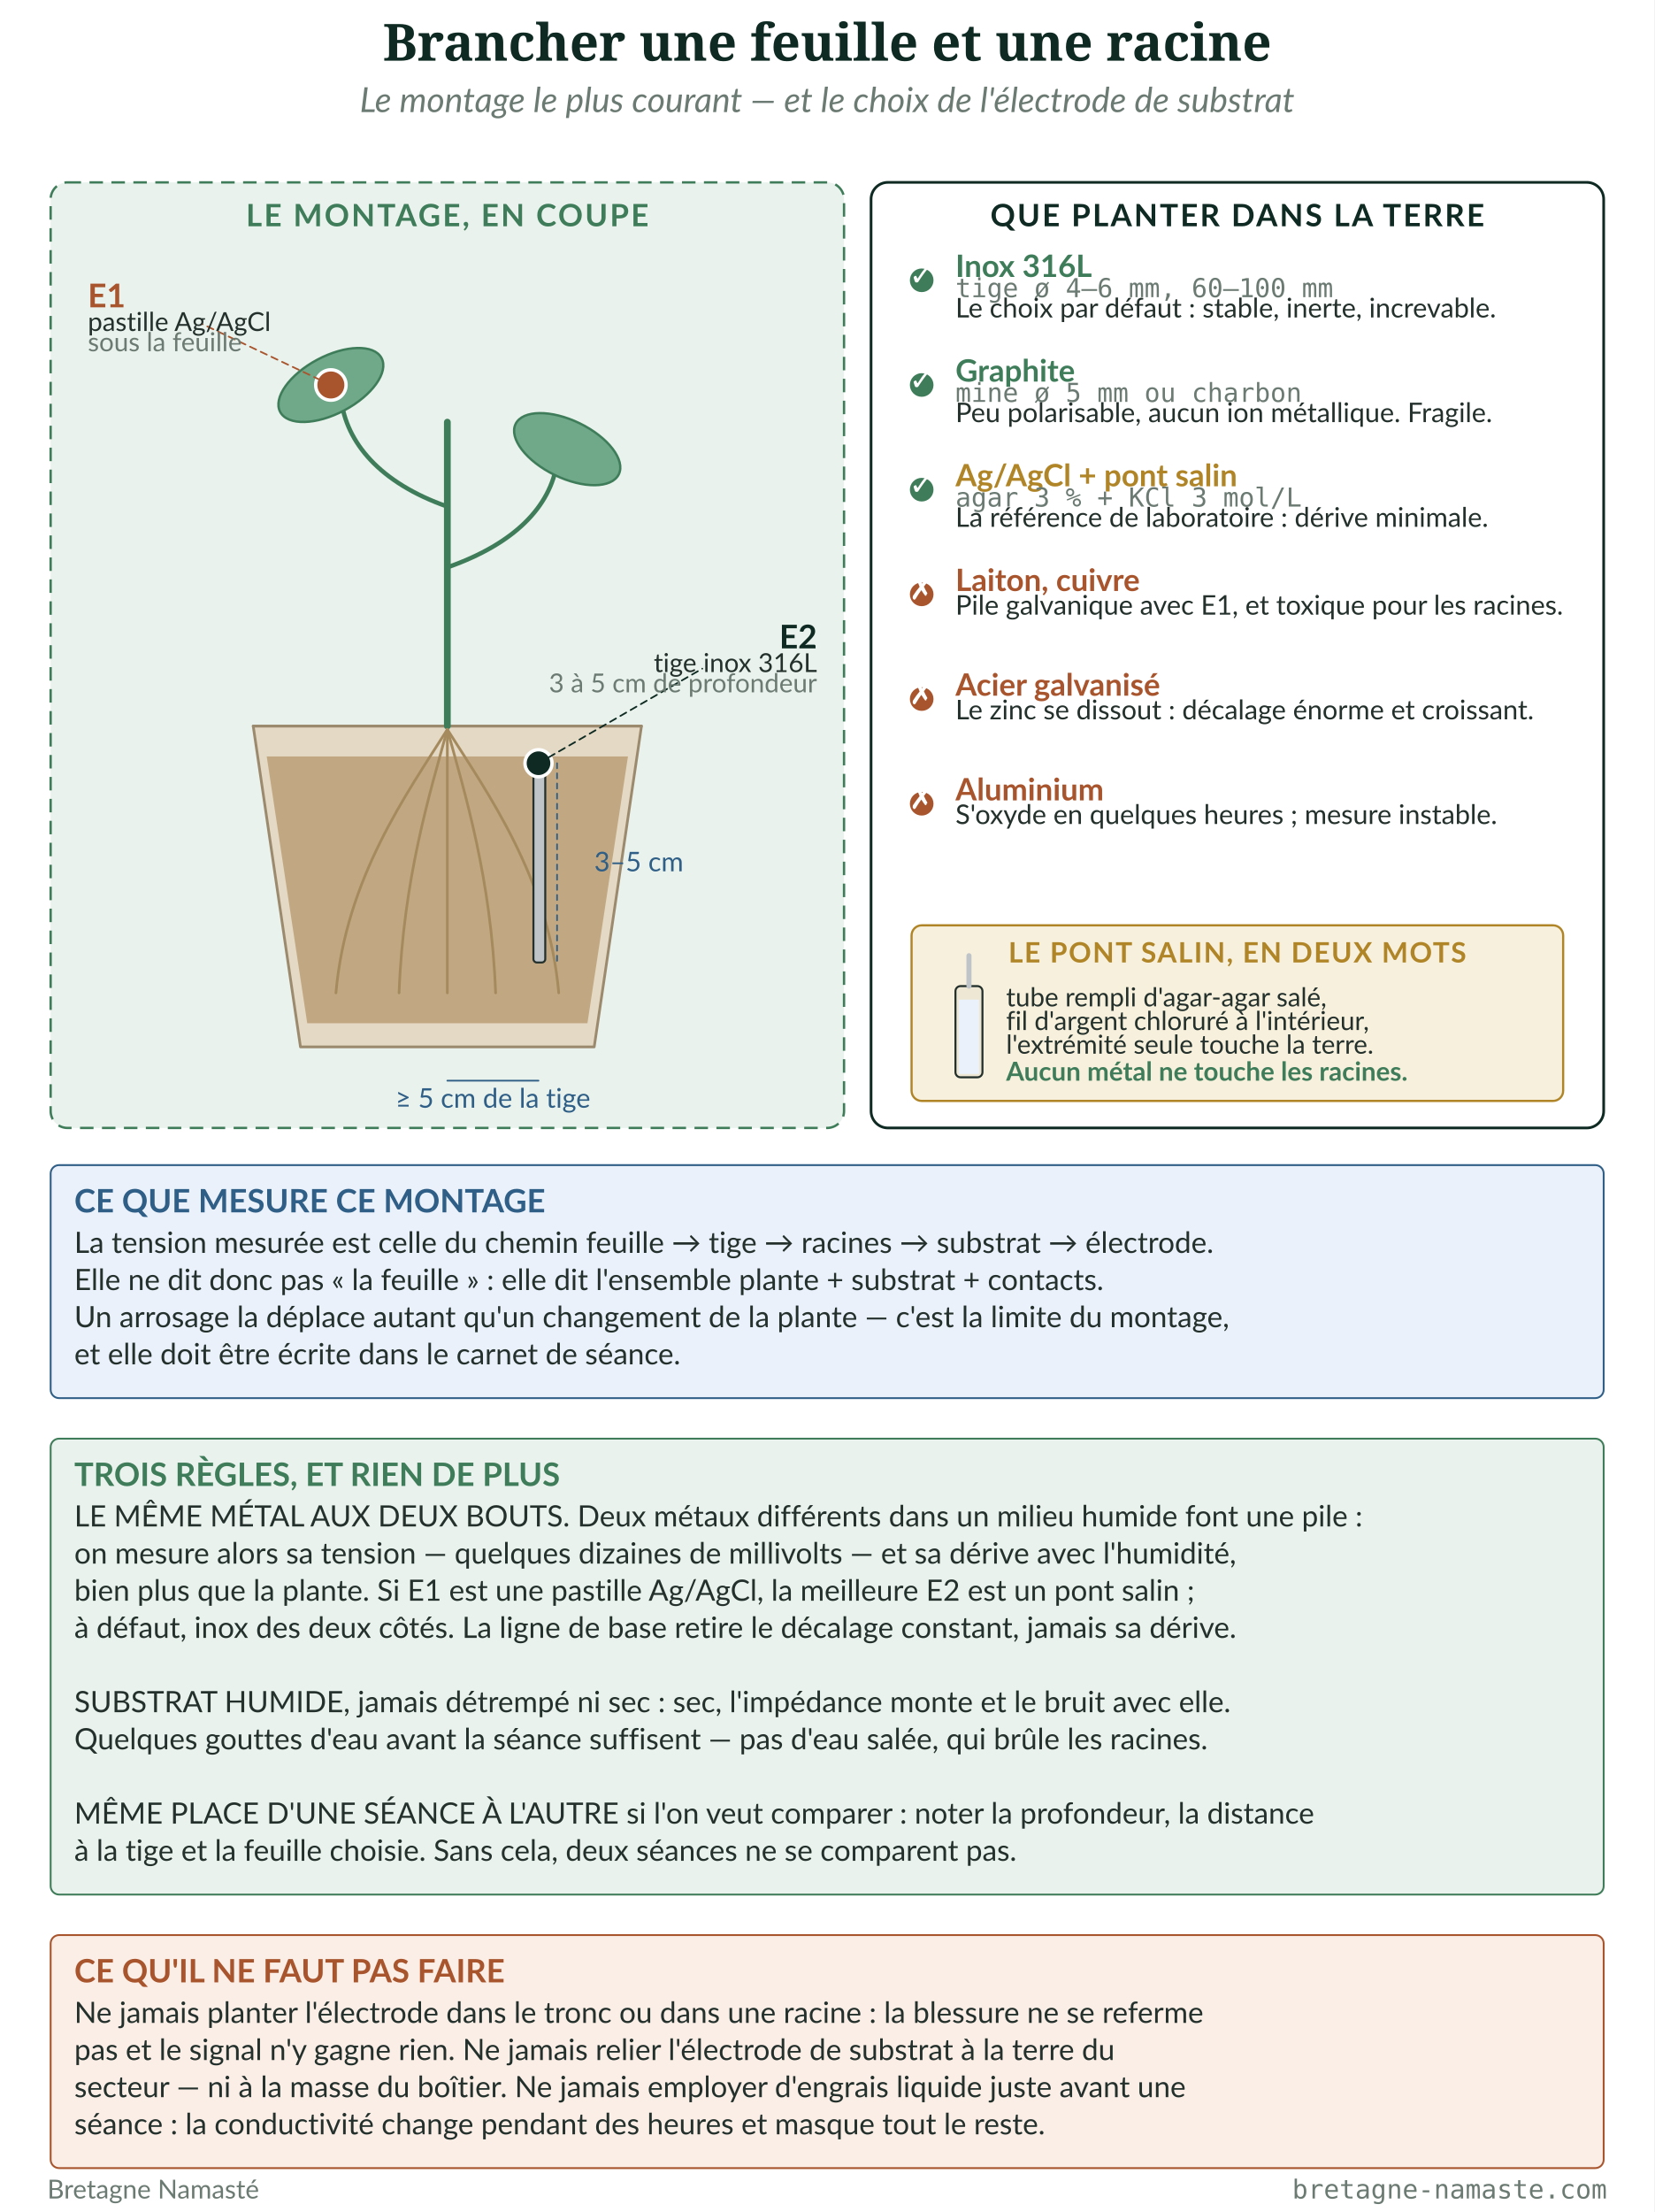
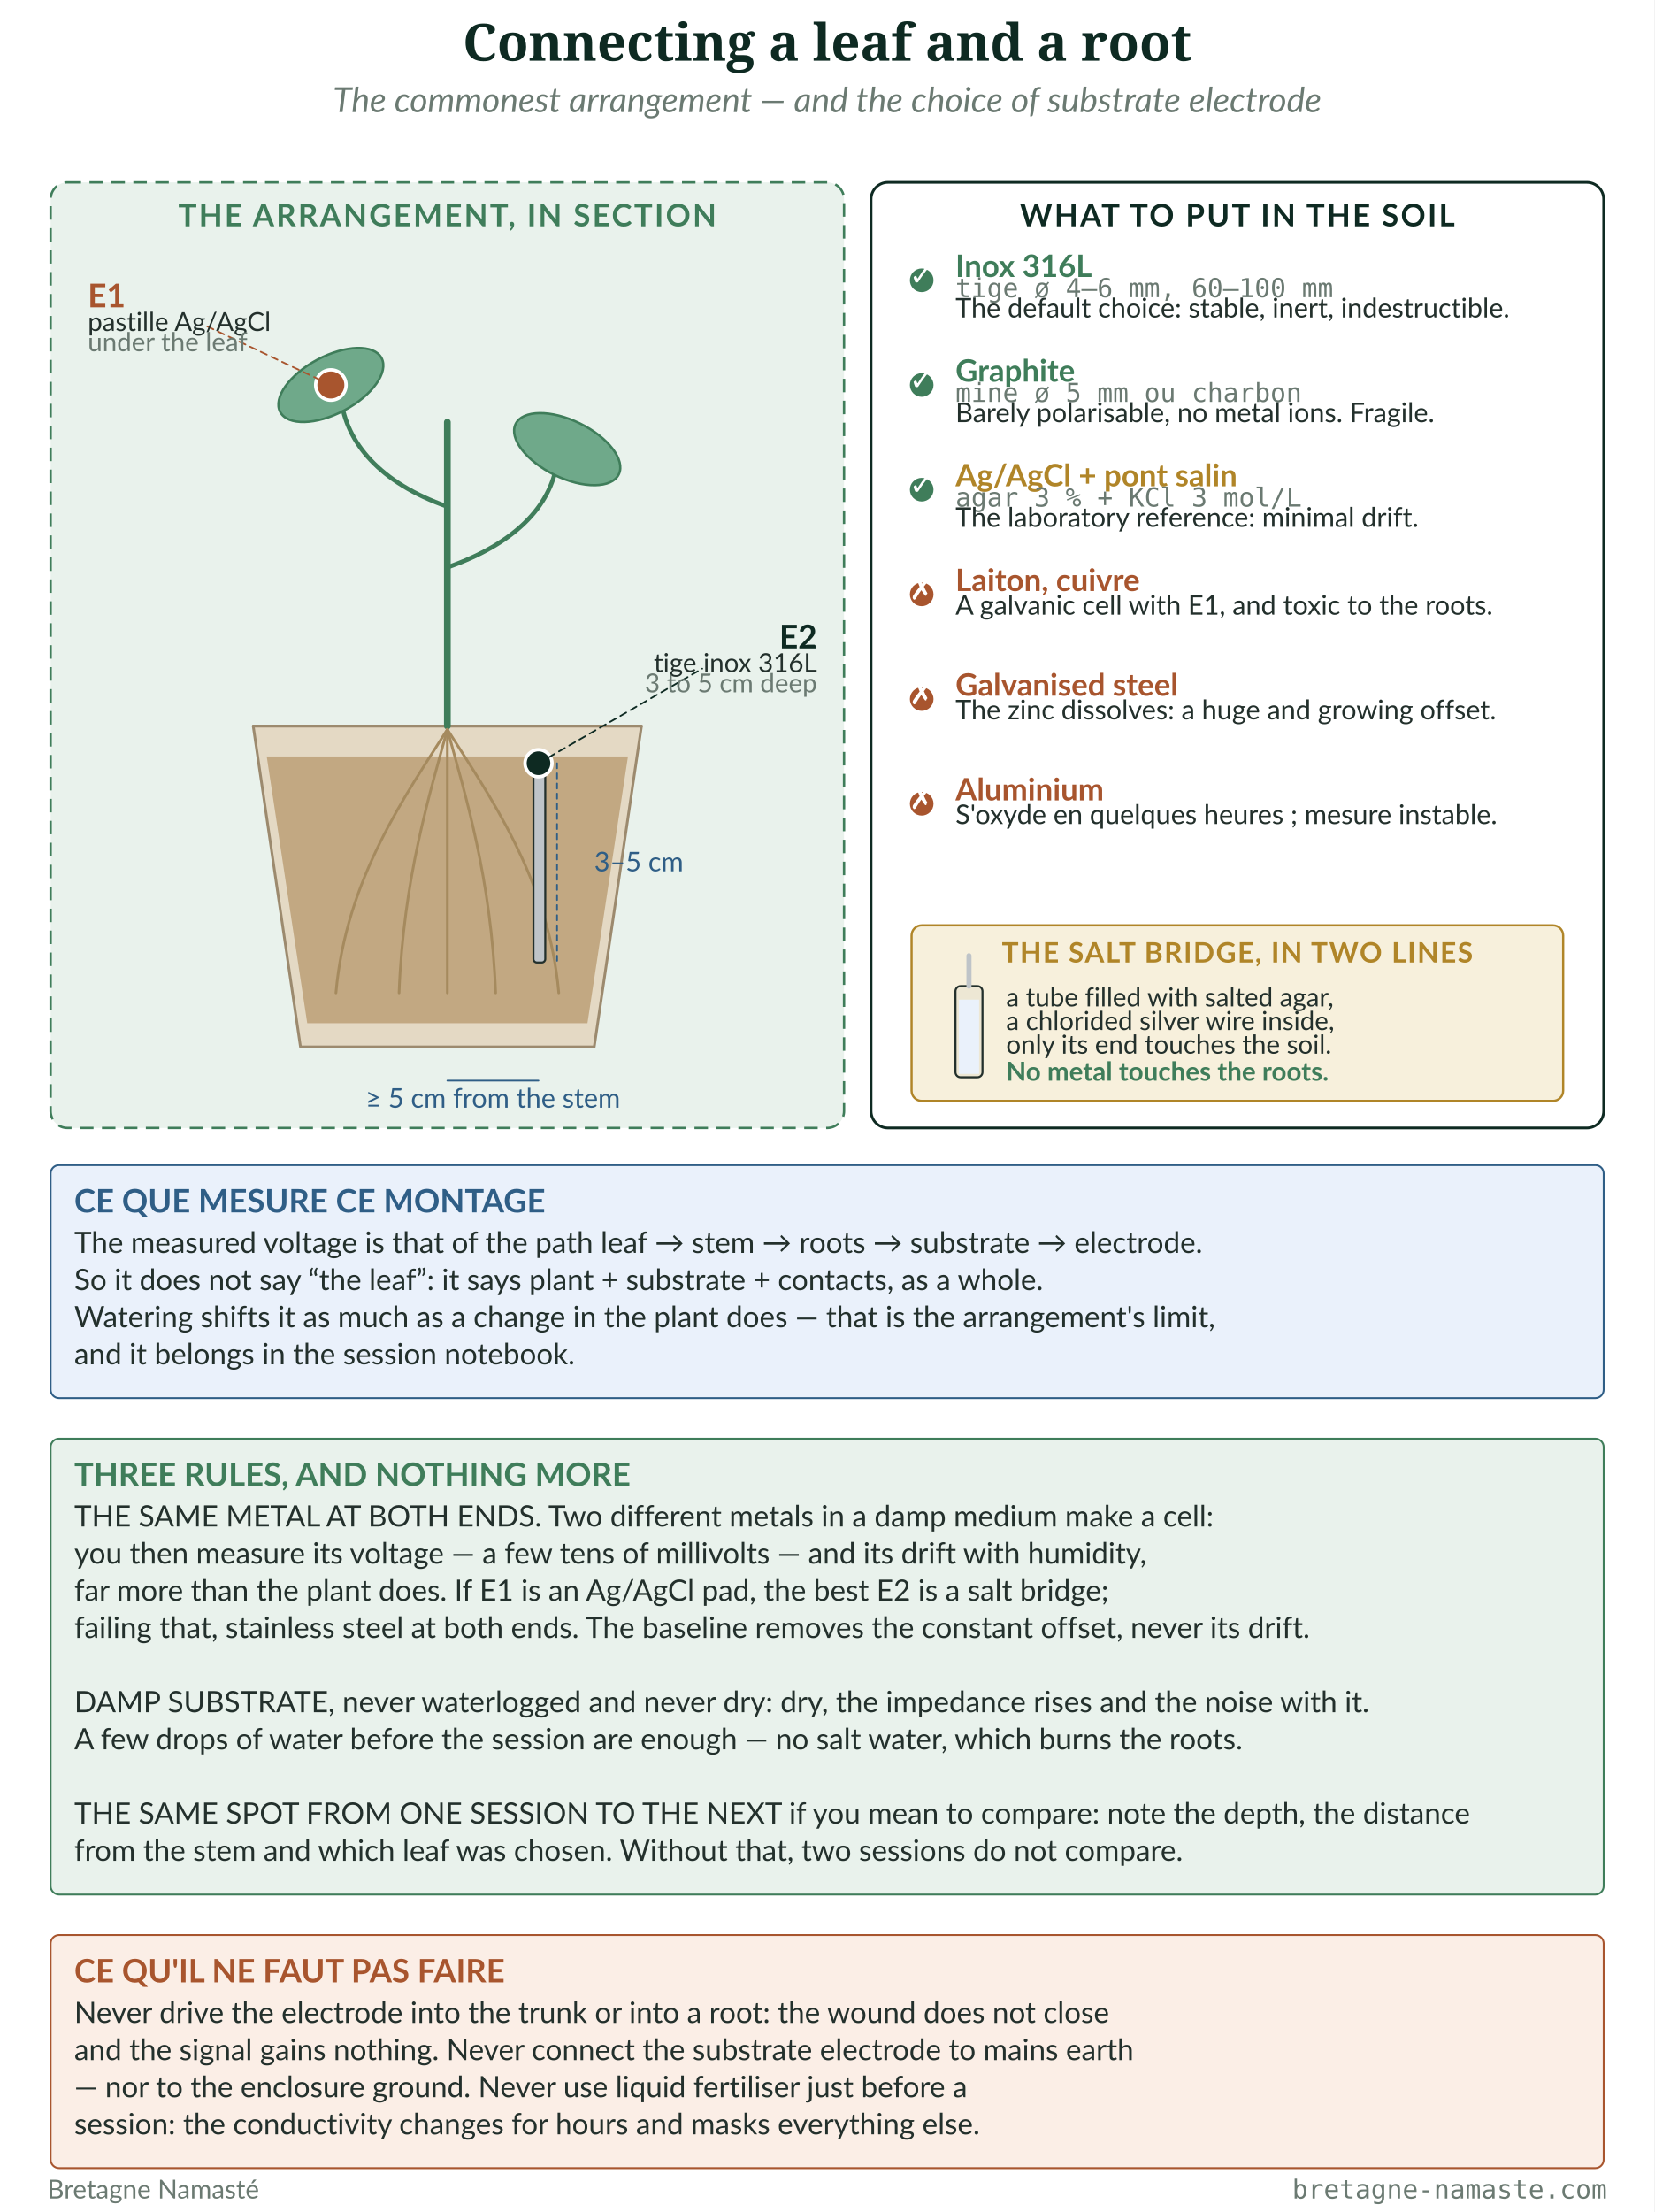
<svg xmlns="http://www.w3.org/2000/svg" viewBox="0 0 980 1310" width="980" height="1310">
  <defs>
    <marker id="ah" viewBox="0 0 10 10" refX="8.5" refY="5" markerWidth="5.5" markerHeight="5.5" orient="auto-start-reverse">
      <path d="M0,0 L10,5 L0,10 z" fill="#B08528" />
    </marker>
    <marker id="ahb" viewBox="0 0 10 10" refX="8.5" refY="5" markerWidth="5.5" markerHeight="5.5" orient="auto-start-reverse">
      <path d="M0,0 L10,5 L0,10 z" fill="#2F5E86" />
    </marker>
    <marker id="ahv" viewBox="0 0 10 10" refX="8.5" refY="5" markerWidth="5.5" markerHeight="5.5" orient="auto-start-reverse">
      <path d="M0,0 L10,5 L0,10 z" fill="#3F7D5A" />
    </marker>
    <marker id="ahk" viewBox="0 0 10 10" refX="8.5" refY="5" markerWidth="5" markerHeight="5" orient="auto-start-reverse">
      <path d="M0,0 L10,5 L0,10 z" fill="#23302C" />
    </marker>
    <marker id="ahc" viewBox="0 0 10 10" refX="8.5" refY="5" markerWidth="5.5" markerHeight="5.5" orient="auto-start-reverse">
      <path d="M0,0 L10,5 L0,10 z" fill="#A8552E" />
    </marker>
    <pattern id="hatch" width="7" height="7" patternTransform="rotate(45)" patternUnits="userSpaceOnUse">
      <line x1="0" y1="0" x2="0" y2="7" stroke="#E0C073" stroke-width="2.4" />
    </pattern>
    <pattern id="hatchb" width="7" height="7" patternTransform="rotate(45)" patternUnits="userSpaceOnUse">
      <line x1="0" y1="0" x2="0" y2="7" stroke="#cfe0f2" stroke-width="2.8" />
    </pattern>
  </defs>
  <rect width="980" height="1310" fill="#FFFFFF" />
-   <text x="490.0" y="35.955" font-family="Cormorant Garamond, serif" font-size="30.42" fill="#0E2A22" text-anchor="middle" font-weight="700" font-style="normal" letter-spacing="0">Brancher une feuille et une racine</text>
-   <text x="490.0" y="66.379" font-family="Lato, sans-serif" font-size="20.47" fill="#6B7A72" text-anchor="middle" font-weight="400" font-style="italic" letter-spacing="0">Le montage le plus courant — et le choix de l'électrode de substrat</text>
+   <text x="490.0" y="35.955" font-family="Cormorant Garamond, serif" font-size="30.42" fill="#0E2A22" text-anchor="middle" font-weight="700" font-style="normal" letter-spacing="0">Connecting a leaf and a root</text>
+   <text x="490.0" y="66.379" font-family="Lato, sans-serif" font-size="20.47" fill="#6B7A72" text-anchor="middle" font-weight="400" font-style="italic" letter-spacing="0">The commonest arrangement — and the choice of substrate electrode</text>
  <rect x="30" y="108" width="470" height="560" rx="10" fill="#E9F2EC" stroke="#3F7D5A" stroke-width="1.4" stroke-dasharray="8 5" />
-   <text x="265" y="134" font-family="Lato, sans-serif" font-size="18.25" fill="#3F7D5A" text-anchor="middle" font-weight="700" font-style="normal" letter-spacing="1.2">LE MONTAGE, EN COUPE</text>
+   <text x="265" y="134" font-family="Lato, sans-serif" font-size="18.25" fill="#3F7D5A" text-anchor="middle" font-weight="700" font-style="normal" letter-spacing="1.2">THE ARRANGEMENT, IN SECTION</text>
  <path d="M150 430 L 178 620 L 352 620 L 380 430 Z" fill="#E4D9C4" stroke="#9C8A6E" stroke-width="1.6" stroke-linecap="round" stroke-linejoin="round" />
  <path d="M150 430 L 380 430" fill="none" stroke="#9C8A6E" stroke-width="1.6" stroke-linecap="round" stroke-linejoin="round" />
  <path d="M158 448 L 182 606 L 348 606 L 372 448 Z" fill="#C2A882" stroke="none" stroke-width="0" stroke-linecap="round" stroke-linejoin="round" />
  <path d="M265 430 L 265 250" fill="none" stroke="#3F7D5A" stroke-width="4.0" stroke-linecap="round" stroke-linejoin="round" />
  <path d="M265 300 C 225 286, 205 262, 202 236" fill="none" stroke="#3F7D5A" stroke-width="2.6" stroke-linecap="round" stroke-linejoin="round" />
  <path d="M265 336 C 305 322, 326 300, 330 274" fill="none" stroke="#3F7D5A" stroke-width="2.6" stroke-linecap="round" stroke-linejoin="round" />
  <g transform="rotate(-28,196,228)">
    <ellipse cx="196" cy="228" rx="34" ry="17" fill="#6FA98A" stroke="#3F7D5A" stroke-width="1.4" />
  </g>
  <g transform="rotate(26,336,266)">
    <ellipse cx="336" cy="266" rx="34" ry="17" fill="#6FA98A" stroke="#3F7D5A" stroke-width="1.4" />
  </g>
  <path d="M265 432 C 241.0 470, 205 520, 199.0 588" fill="none" stroke="#A58A5E" stroke-width="1.6" stroke-linecap="round" stroke-linejoin="round" />
  <path d="M265 432 C 254.6 470, 239 520, 236.4 588" fill="none" stroke="#A58A5E" stroke-width="1.6" stroke-linecap="round" stroke-linejoin="round" />
  <path d="M265 432 C 265.0 470, 265 520, 265.0 588" fill="none" stroke="#A58A5E" stroke-width="1.6" stroke-linecap="round" stroke-linejoin="round" />
  <path d="M265 432 C 275.4 470, 291 520, 293.6 588" fill="none" stroke="#A58A5E" stroke-width="1.6" stroke-linecap="round" stroke-linejoin="round" />
  <path d="M265 432 C 289.0 470, 325 520, 331.0 588" fill="none" stroke="#A58A5E" stroke-width="1.6" stroke-linecap="round" stroke-linejoin="round" />
  <circle cx="196" cy="228" r="9" fill="#A8552E" stroke="#fff" stroke-width="2.0" />
  <line x1="196" y1="228" x2="120" y2="192" stroke="#A8552E" stroke-width="1.0" stroke-linecap="round" stroke-dasharray="4 3" />
  <text x="52" y="182" font-family="Lato, sans-serif" font-size="19.36" fill="#A8552E" text-anchor="start" font-weight="700" font-style="normal" letter-spacing="0">E1</text>
  <text x="52" y="196" font-family="Lato, sans-serif" font-size="15.49" fill="#23302C" text-anchor="start" font-weight="400" font-style="normal" letter-spacing="0">pastille Ag/AgCl</text>
-   <text x="52" y="208" font-family="Lato, sans-serif" font-size="15.49" fill="#6B7A72" text-anchor="start" font-weight="400" font-style="normal" letter-spacing="0">sous la feuille</text>
+   <text x="52" y="208" font-family="Lato, sans-serif" font-size="15.49" fill="#6B7A72" text-anchor="start" font-weight="400" font-style="normal" letter-spacing="0">under the leaf</text>
  <rect x="316" y="452" width="7" height="118" rx="2" fill="#BFC4C8" stroke="#23302C" stroke-width="1.2" />
  <circle cx="319" cy="452" r="8" fill="#0E2A22" stroke="#fff" stroke-width="2.0" />
  <line x1="319" y1="452" x2="416" y2="396" stroke="#0E2A22" stroke-width="1.0" stroke-linecap="round" stroke-dasharray="4 3" />
  <text x="484" y="384" font-family="Lato, sans-serif" font-size="19.36" fill="#0E2A22" text-anchor="end" font-weight="700" font-style="normal" letter-spacing="0">E2</text>
  <text x="484" y="398" font-family="Lato, sans-serif" font-size="15.49" fill="#23302C" text-anchor="end" font-weight="400" font-style="normal" letter-spacing="0">tige inox 316L</text>
-   <text x="484" y="410" font-family="Lato, sans-serif" font-size="15.49" fill="#6B7A72" text-anchor="end" font-weight="400" font-style="normal" letter-spacing="0">3 à 5 cm de profondeur</text>
+   <text x="484" y="410" font-family="Lato, sans-serif" font-size="15.49" fill="#6B7A72" text-anchor="end" font-weight="400" font-style="normal" letter-spacing="0">3 to 5 cm deep</text>
  <line x1="265" y1="640" x2="319" y2="640" stroke="#2F5E86" stroke-width="1.0" stroke-linecap="round" />
-   <text x="292" y="656" font-family="Lato, sans-serif" font-size="16.04" fill="#2F5E86" text-anchor="middle" font-weight="400" font-style="normal" letter-spacing="0">≥ 5 cm de la tige</text>
+   <text x="292" y="656" font-family="Lato, sans-serif" font-size="16.04" fill="#2F5E86" text-anchor="middle" font-weight="400" font-style="normal" letter-spacing="0">≥ 5 cm from the stem</text>
  <line x1="330" y1="452" x2="330" y2="570" stroke="#2F5E86" stroke-width="1.0" stroke-linecap="round" stroke-dasharray="3 3" />
  <text x="352" y="516" font-family="Lato, sans-serif" font-size="16.04" fill="#2F5E86" text-anchor="start" font-weight="400" font-style="normal" letter-spacing="0">3–5 cm</text>
  <rect x="30" y="690" width="920" height="138" rx="5" fill="#EAF1FB" stroke="#2F5E86" stroke-width="1.1" />
  <text x="44" y="718" font-family="Lato, sans-serif" font-size="19.08" fill="#2F5E86" text-anchor="start" font-weight="700" font-style="normal" letter-spacing="0">CE QUE MESURE CE MONTAGE</text>
-   <text x="44" y="742" font-family="Lato, sans-serif" font-size="17.42" fill="#23302C" text-anchor="start" font-weight="400" font-style="normal" letter-spacing="0">La tension mesurée est celle du chemin feuille → tige → racines → substrat → électrode.</text>
-   <text x="44" y="764" font-family="Lato, sans-serif" font-size="17.42" fill="#23302C" text-anchor="start" font-weight="400" font-style="normal" letter-spacing="0">Elle ne dit donc pas « la feuille » : elle dit l'ensemble plante + substrat + contacts.</text>
-   <text x="44" y="786" font-family="Lato, sans-serif" font-size="17.42" fill="#23302C" text-anchor="start" font-weight="400" font-style="normal" letter-spacing="0">Un arrosage la déplace autant qu'un changement de la plante — c'est la limite du montage,</text>
-   <text x="44" y="808" font-family="Lato, sans-serif" font-size="17.42" fill="#23302C" text-anchor="start" font-weight="400" font-style="normal" letter-spacing="0">et elle doit être écrite dans le carnet de séance.</text>
+   <text x="44" y="742" font-family="Lato, sans-serif" font-size="17.42" fill="#23302C" text-anchor="start" font-weight="400" font-style="normal" letter-spacing="0">The measured voltage is that of the path leaf → stem → roots → substrate → electrode.</text>
+   <text x="44" y="764" font-family="Lato, sans-serif" font-size="17.42" fill="#23302C" text-anchor="start" font-weight="400" font-style="normal" letter-spacing="0">So it does not say “the leaf”: it says plant + substrate + contacts, as a whole.</text>
+   <text x="44" y="786" font-family="Lato, sans-serif" font-size="17.42" fill="#23302C" text-anchor="start" font-weight="400" font-style="normal" letter-spacing="0">Watering shifts it as much as a change in the plant does — that is the arrangement's limit,</text>
+   <text x="44" y="808" font-family="Lato, sans-serif" font-size="17.42" fill="#23302C" text-anchor="start" font-weight="400" font-style="normal" letter-spacing="0">and it belongs in the session notebook.</text>
  <rect x="516" y="108" width="434" height="560" rx="10" fill="#fff" stroke="#0E2A22" stroke-width="1.6" />
-   <text x="733" y="134" font-family="Lato, sans-serif" font-size="18.25" fill="#0E2A22" text-anchor="middle" font-weight="700" font-style="normal" letter-spacing="1.2">QUE PLANTER DANS LA TERRE</text>
+   <text x="733" y="134" font-family="Lato, sans-serif" font-size="18.25" fill="#0E2A22" text-anchor="middle" font-weight="700" font-style="normal" letter-spacing="1.2">WHAT TO PUT IN THE SOIL</text>
  <circle cx="546" cy="166" r="7" fill="#3F7D5A" stroke="none" stroke-width="0" />
  <text x="546" y="169" font-family="Lato, sans-serif" font-size="17.7" fill="#fff" text-anchor="middle" font-weight="700" font-style="normal" letter-spacing="0">✓</text>
  <text x="566" y="164" font-family="Lato, sans-serif" font-size="18.25" fill="#3F7D5A" text-anchor="start" font-weight="700" font-style="normal" letter-spacing="0">Inox 316L</text>
  <text x="566" y="176" font-family="DejaVu Sans Mono, monospace" font-size="15.49" fill="#6B7A72" text-anchor="start" font-weight="400" font-style="normal" letter-spacing="0">tige ø 4–6 mm, 60–100 mm</text>
-   <text x="566" y="188" font-family="Lato, sans-serif" font-size="16.04" fill="#23302C" text-anchor="start" font-weight="400" font-style="normal" letter-spacing="0">Le choix par défaut : stable, inerte, increvable.</text>
+   <text x="566" y="188" font-family="Lato, sans-serif" font-size="16.04" fill="#23302C" text-anchor="start" font-weight="400" font-style="normal" letter-spacing="0">The default choice: stable, inert, indestructible.</text>
  <circle cx="546" cy="228" r="7" fill="#3F7D5A" stroke="none" stroke-width="0" />
  <text x="546" y="231" font-family="Lato, sans-serif" font-size="17.7" fill="#fff" text-anchor="middle" font-weight="700" font-style="normal" letter-spacing="0">✓</text>
  <text x="566" y="226" font-family="Lato, sans-serif" font-size="18.25" fill="#3F7D5A" text-anchor="start" font-weight="700" font-style="normal" letter-spacing="0">Graphite</text>
  <text x="566" y="238" font-family="DejaVu Sans Mono, monospace" font-size="15.49" fill="#6B7A72" text-anchor="start" font-weight="400" font-style="normal" letter-spacing="0">mine ø 5 mm ou charbon</text>
-   <text x="566" y="250" font-family="Lato, sans-serif" font-size="16.04" fill="#23302C" text-anchor="start" font-weight="400" font-style="normal" letter-spacing="0">Peu polarisable, aucun ion métallique. Fragile.</text>
+   <text x="566" y="250" font-family="Lato, sans-serif" font-size="16.04" fill="#23302C" text-anchor="start" font-weight="400" font-style="normal" letter-spacing="0">Barely polarisable, no metal ions. Fragile.</text>
  <circle cx="546" cy="290" r="7" fill="#3F7D5A" stroke="none" stroke-width="0" />
  <text x="546" y="293" font-family="Lato, sans-serif" font-size="17.7" fill="#fff" text-anchor="middle" font-weight="700" font-style="normal" letter-spacing="0">✓</text>
  <text x="566" y="288" font-family="Lato, sans-serif" font-size="18.25" fill="#B08528" text-anchor="start" font-weight="700" font-style="normal" letter-spacing="0">Ag/AgCl + pont salin</text>
  <text x="566" y="300" font-family="DejaVu Sans Mono, monospace" font-size="15.49" fill="#6B7A72" text-anchor="start" font-weight="400" font-style="normal" letter-spacing="0">agar 3 % + KCl 3 mol/L</text>
-   <text x="566" y="312" font-family="Lato, sans-serif" font-size="16.04" fill="#23302C" text-anchor="start" font-weight="400" font-style="normal" letter-spacing="0">La référence de laboratoire : dérive minimale.</text>
+   <text x="566" y="312" font-family="Lato, sans-serif" font-size="16.04" fill="#23302C" text-anchor="start" font-weight="400" font-style="normal" letter-spacing="0">The laboratory reference: minimal drift.</text>
  <circle cx="546" cy="352" r="7" fill="#A8552E" stroke="none" stroke-width="0" />
  <text x="546" y="355" font-family="Lato, sans-serif" font-size="17.7" fill="#fff" text-anchor="middle" font-weight="700" font-style="normal" letter-spacing="0">✗</text>
  <text x="566" y="350" font-family="Lato, sans-serif" font-size="18.25" fill="#A8552E" text-anchor="start" font-weight="700" font-style="normal" letter-spacing="0">Laiton, cuivre</text>
-   <text x="566" y="364" font-family="Lato, sans-serif" font-size="16.04" fill="#23302C" text-anchor="start" font-weight="400" font-style="normal" letter-spacing="0">Pile galvanique avec E1, et toxique pour les racines.</text>
+   <text x="566" y="364" font-family="Lato, sans-serif" font-size="16.04" fill="#23302C" text-anchor="start" font-weight="400" font-style="normal" letter-spacing="0">A galvanic cell with E1, and toxic to the roots.</text>
  <circle cx="546" cy="414" r="7" fill="#A8552E" stroke="none" stroke-width="0" />
  <text x="546" y="417" font-family="Lato, sans-serif" font-size="17.7" fill="#fff" text-anchor="middle" font-weight="700" font-style="normal" letter-spacing="0">✗</text>
-   <text x="566" y="412" font-family="Lato, sans-serif" font-size="18.25" fill="#A8552E" text-anchor="start" font-weight="700" font-style="normal" letter-spacing="0">Acier galvanisé</text>
-   <text x="566" y="426" font-family="Lato, sans-serif" font-size="16.04" fill="#23302C" text-anchor="start" font-weight="400" font-style="normal" letter-spacing="0">Le zinc se dissout : décalage énorme et croissant.</text>
+   <text x="566" y="412" font-family="Lato, sans-serif" font-size="18.25" fill="#A8552E" text-anchor="start" font-weight="700" font-style="normal" letter-spacing="0">Galvanised steel</text>
+   <text x="566" y="426" font-family="Lato, sans-serif" font-size="16.04" fill="#23302C" text-anchor="start" font-weight="400" font-style="normal" letter-spacing="0">The zinc dissolves: a huge and growing offset.</text>
  <circle cx="546" cy="476" r="7" fill="#A8552E" stroke="none" stroke-width="0" />
  <text x="546" y="479" font-family="Lato, sans-serif" font-size="17.7" fill="#fff" text-anchor="middle" font-weight="700" font-style="normal" letter-spacing="0">✗</text>
  <text x="566" y="474" font-family="Lato, sans-serif" font-size="18.25" fill="#A8552E" text-anchor="start" font-weight="700" font-style="normal" letter-spacing="0">Aluminium</text>
  <text x="566" y="488" font-family="Lato, sans-serif" font-size="16.04" fill="#23302C" text-anchor="start" font-weight="400" font-style="normal" letter-spacing="0">S'oxyde en quelques heures ; mesure instable.</text>
  <rect x="540" y="548" width="386" height="104" rx="6" fill="#F7F0DC" stroke="#B08528" stroke-width="1.3" />
-   <text x="733" y="570" font-family="Lato, sans-serif" font-size="16.59" fill="#B08528" text-anchor="middle" font-weight="700" font-style="normal" letter-spacing="0.8">LE PONT SALIN, EN DEUX MOTS</text>
+   <text x="733" y="570" font-family="Lato, sans-serif" font-size="16.59" fill="#B08528" text-anchor="middle" font-weight="700" font-style="normal" letter-spacing="0.8">THE SALT BRIDGE, IN TWO LINES</text>
  <rect x="566" y="584" width="16" height="54" rx="3" fill="#EDE7D4" stroke="#23302C" stroke-width="1.2" />
  <rect x="568" y="592" width="12" height="44" rx="0" fill="#EAF1FB" stroke="none" stroke-width="0" />
  <line x1="574" y1="584" x2="574" y2="566" stroke="#BFC4C8" stroke-width="3.0" stroke-linecap="round" />
-   <text x="596" y="596" font-family="Lato, sans-serif" font-size="15.49" fill="#23302C" text-anchor="start" font-weight="400" font-style="normal" letter-spacing="0">tube rempli d'agar-agar salé,</text>
-   <text x="596" y="610" font-family="Lato, sans-serif" font-size="15.49" fill="#23302C" text-anchor="start" font-weight="400" font-style="normal" letter-spacing="0">fil d'argent chloruré à l'intérieur,</text>
-   <text x="596" y="624" font-family="Lato, sans-serif" font-size="15.49" fill="#23302C" text-anchor="start" font-weight="400" font-style="normal" letter-spacing="0">l'extrémité seule touche la terre.</text>
-   <text x="596" y="640" font-family="Lato, sans-serif" font-size="15.49" fill="#3F7D5A" text-anchor="start" font-weight="700" font-style="normal" letter-spacing="0">Aucun métal ne touche les racines.</text>
+   <text x="596" y="596" font-family="Lato, sans-serif" font-size="15.49" fill="#23302C" text-anchor="start" font-weight="400" font-style="normal" letter-spacing="0">a tube filled with salted agar,</text>
+   <text x="596" y="610" font-family="Lato, sans-serif" font-size="15.49" fill="#23302C" text-anchor="start" font-weight="400" font-style="normal" letter-spacing="0">a chlorided silver wire inside,</text>
+   <text x="596" y="624" font-family="Lato, sans-serif" font-size="15.49" fill="#23302C" text-anchor="start" font-weight="400" font-style="normal" letter-spacing="0">only its end touches the soil.</text>
+   <text x="596" y="640" font-family="Lato, sans-serif" font-size="15.49" fill="#3F7D5A" text-anchor="start" font-weight="700" font-style="normal" letter-spacing="0">No metal touches the roots.</text>
  <rect x="30" y="852" width="920" height="270" rx="5" fill="#E9F2EC" stroke="#3F7D5A" stroke-width="1.1" />
-   <text x="44" y="880" font-family="Lato, sans-serif" font-size="19.08" fill="#3F7D5A" text-anchor="start" font-weight="700" font-style="normal" letter-spacing="0">TROIS RÈGLES, ET RIEN DE PLUS</text>
-   <text x="44" y="904" font-family="Lato, sans-serif" font-size="17.42" fill="#23302C" text-anchor="start" font-weight="400" font-style="normal" letter-spacing="0">LE MÊME MÉTAL AUX DEUX BOUTS. Deux métaux différents dans un milieu humide font une pile :</text>
-   <text x="44" y="926" font-family="Lato, sans-serif" font-size="17.42" fill="#23302C" text-anchor="start" font-weight="400" font-style="normal" letter-spacing="0">on mesure alors sa tension — quelques dizaines de millivolts — et sa dérive avec l'humidité,</text>
-   <text x="44" y="948" font-family="Lato, sans-serif" font-size="17.42" fill="#23302C" text-anchor="start" font-weight="400" font-style="normal" letter-spacing="0">bien plus que la plante. Si E1 est une pastille Ag/AgCl, la meilleure E2 est un pont salin ;</text>
-   <text x="44" y="970" font-family="Lato, sans-serif" font-size="17.42" fill="#23302C" text-anchor="start" font-weight="400" font-style="normal" letter-spacing="0">à défaut, inox des deux côtés. La ligne de base retire le décalage constant, jamais sa dérive.</text>
+   <text x="44" y="880" font-family="Lato, sans-serif" font-size="19.08" fill="#3F7D5A" text-anchor="start" font-weight="700" font-style="normal" letter-spacing="0">THREE RULES, AND NOTHING MORE</text>
+   <text x="44" y="904" font-family="Lato, sans-serif" font-size="17.42" fill="#23302C" text-anchor="start" font-weight="400" font-style="normal" letter-spacing="0">THE SAME METAL AT BOTH ENDS. Two different metals in a damp medium make a cell:</text>
+   <text x="44" y="926" font-family="Lato, sans-serif" font-size="17.42" fill="#23302C" text-anchor="start" font-weight="400" font-style="normal" letter-spacing="0">you then measure its voltage — a few tens of millivolts — and its drift with humidity,</text>
+   <text x="44" y="948" font-family="Lato, sans-serif" font-size="17.42" fill="#23302C" text-anchor="start" font-weight="400" font-style="normal" letter-spacing="0">far more than the plant does. If E1 is an Ag/AgCl pad, the best E2 is a salt bridge;</text>
+   <text x="44" y="970" font-family="Lato, sans-serif" font-size="17.42" fill="#23302C" text-anchor="start" font-weight="400" font-style="normal" letter-spacing="0">failing that, stainless steel at both ends. The baseline removes the constant offset, never its drift.</text>
  <text x="44" y="992" font-family="Lato, sans-serif" font-size="17.42" fill="#23302C" text-anchor="start" font-weight="400" font-style="normal" letter-spacing="0" />
-   <text x="44" y="1014" font-family="Lato, sans-serif" font-size="17.42" fill="#23302C" text-anchor="start" font-weight="400" font-style="normal" letter-spacing="0">SUBSTRAT HUMIDE, jamais détrempé ni sec : sec, l'impédance monte et le bruit avec elle.</text>
-   <text x="44" y="1036" font-family="Lato, sans-serif" font-size="17.42" fill="#23302C" text-anchor="start" font-weight="400" font-style="normal" letter-spacing="0">Quelques gouttes d'eau avant la séance suffisent — pas d'eau salée, qui brûle les racines.</text>
+   <text x="44" y="1014" font-family="Lato, sans-serif" font-size="17.42" fill="#23302C" text-anchor="start" font-weight="400" font-style="normal" letter-spacing="0">DAMP SUBSTRATE, never waterlogged and never dry: dry, the impedance rises and the noise with it.</text>
+   <text x="44" y="1036" font-family="Lato, sans-serif" font-size="17.42" fill="#23302C" text-anchor="start" font-weight="400" font-style="normal" letter-spacing="0">A few drops of water before the session are enough — no salt water, which burns the roots.</text>
  <text x="44" y="1058" font-family="Lato, sans-serif" font-size="17.42" fill="#23302C" text-anchor="start" font-weight="400" font-style="normal" letter-spacing="0" />
-   <text x="44" y="1080" font-family="Lato, sans-serif" font-size="17.42" fill="#23302C" text-anchor="start" font-weight="400" font-style="normal" letter-spacing="0">MÊME PLACE D'UNE SÉANCE À L'AUTRE si l'on veut comparer : noter la profondeur, la distance</text>
-   <text x="44" y="1102" font-family="Lato, sans-serif" font-size="17.42" fill="#23302C" text-anchor="start" font-weight="400" font-style="normal" letter-spacing="0">à la tige et la feuille choisie. Sans cela, deux séances ne se comparent pas.</text>
+   <text x="44" y="1080" font-family="Lato, sans-serif" font-size="17.42" fill="#23302C" text-anchor="start" font-weight="400" font-style="normal" letter-spacing="0">THE SAME SPOT FROM ONE SESSION TO THE NEXT if you mean to compare: note the depth, the distance</text>
+   <text x="44" y="1102" font-family="Lato, sans-serif" font-size="17.42" fill="#23302C" text-anchor="start" font-weight="400" font-style="normal" letter-spacing="0">from the stem and which leaf was chosen. Without that, two sessions do not compare.</text>
  <rect x="30" y="1146" width="920" height="138" rx="5" fill="#FBEEE6" stroke="#A8552E" stroke-width="1.1" />
  <text x="44" y="1174" font-family="Lato, sans-serif" font-size="19.08" fill="#A8552E" text-anchor="start" font-weight="700" font-style="normal" letter-spacing="0">CE QU'IL NE FAUT PAS FAIRE</text>
-   <text x="44" y="1198" font-family="Lato, sans-serif" font-size="17.42" fill="#23302C" text-anchor="start" font-weight="400" font-style="normal" letter-spacing="0">Ne jamais planter l'électrode dans le tronc ou dans une racine : la blessure ne se referme</text>
-   <text x="44" y="1220" font-family="Lato, sans-serif" font-size="17.42" fill="#23302C" text-anchor="start" font-weight="400" font-style="normal" letter-spacing="0">pas et le signal n'y gagne rien. Ne jamais relier l'électrode de substrat à la terre du</text>
-   <text x="44" y="1242" font-family="Lato, sans-serif" font-size="17.42" fill="#23302C" text-anchor="start" font-weight="400" font-style="normal" letter-spacing="0">secteur — ni à la masse du boîtier. Ne jamais employer d'engrais liquide juste avant une</text>
-   <text x="44" y="1264" font-family="Lato, sans-serif" font-size="17.42" fill="#23302C" text-anchor="start" font-weight="400" font-style="normal" letter-spacing="0">séance : la conductivité change pendant des heures et masque tout le reste.</text>
+   <text x="44" y="1198" font-family="Lato, sans-serif" font-size="17.42" fill="#23302C" text-anchor="start" font-weight="400" font-style="normal" letter-spacing="0">Never drive the electrode into the trunk or into a root: the wound does not close</text>
+   <text x="44" y="1220" font-family="Lato, sans-serif" font-size="17.42" fill="#23302C" text-anchor="start" font-weight="400" font-style="normal" letter-spacing="0">and the signal gains nothing. Never connect the substrate electrode to mains earth</text>
+   <text x="44" y="1242" font-family="Lato, sans-serif" font-size="17.42" fill="#23302C" text-anchor="start" font-weight="400" font-style="normal" letter-spacing="0">— nor to the enclosure ground. Never use liquid fertiliser just before a</text>
+   <text x="44" y="1264" font-family="Lato, sans-serif" font-size="17.42" fill="#23302C" text-anchor="start" font-weight="400" font-style="normal" letter-spacing="0">session: the conductivity changes for hours and masks everything else.</text>
  <text x="28" y="1302" font-family="Lato, sans-serif" font-size="15.49" fill="#6B7A72" text-anchor="start" font-weight="400" font-style="normal" letter-spacing="0">Bretagne Namasté</text>
  <text x="952" y="1302" font-family="DejaVu Sans Mono, monospace" font-size="15.49" fill="#6B7A72" text-anchor="end" font-weight="400" font-style="normal" letter-spacing="0">bretagne-namaste.com</text>
</svg>
